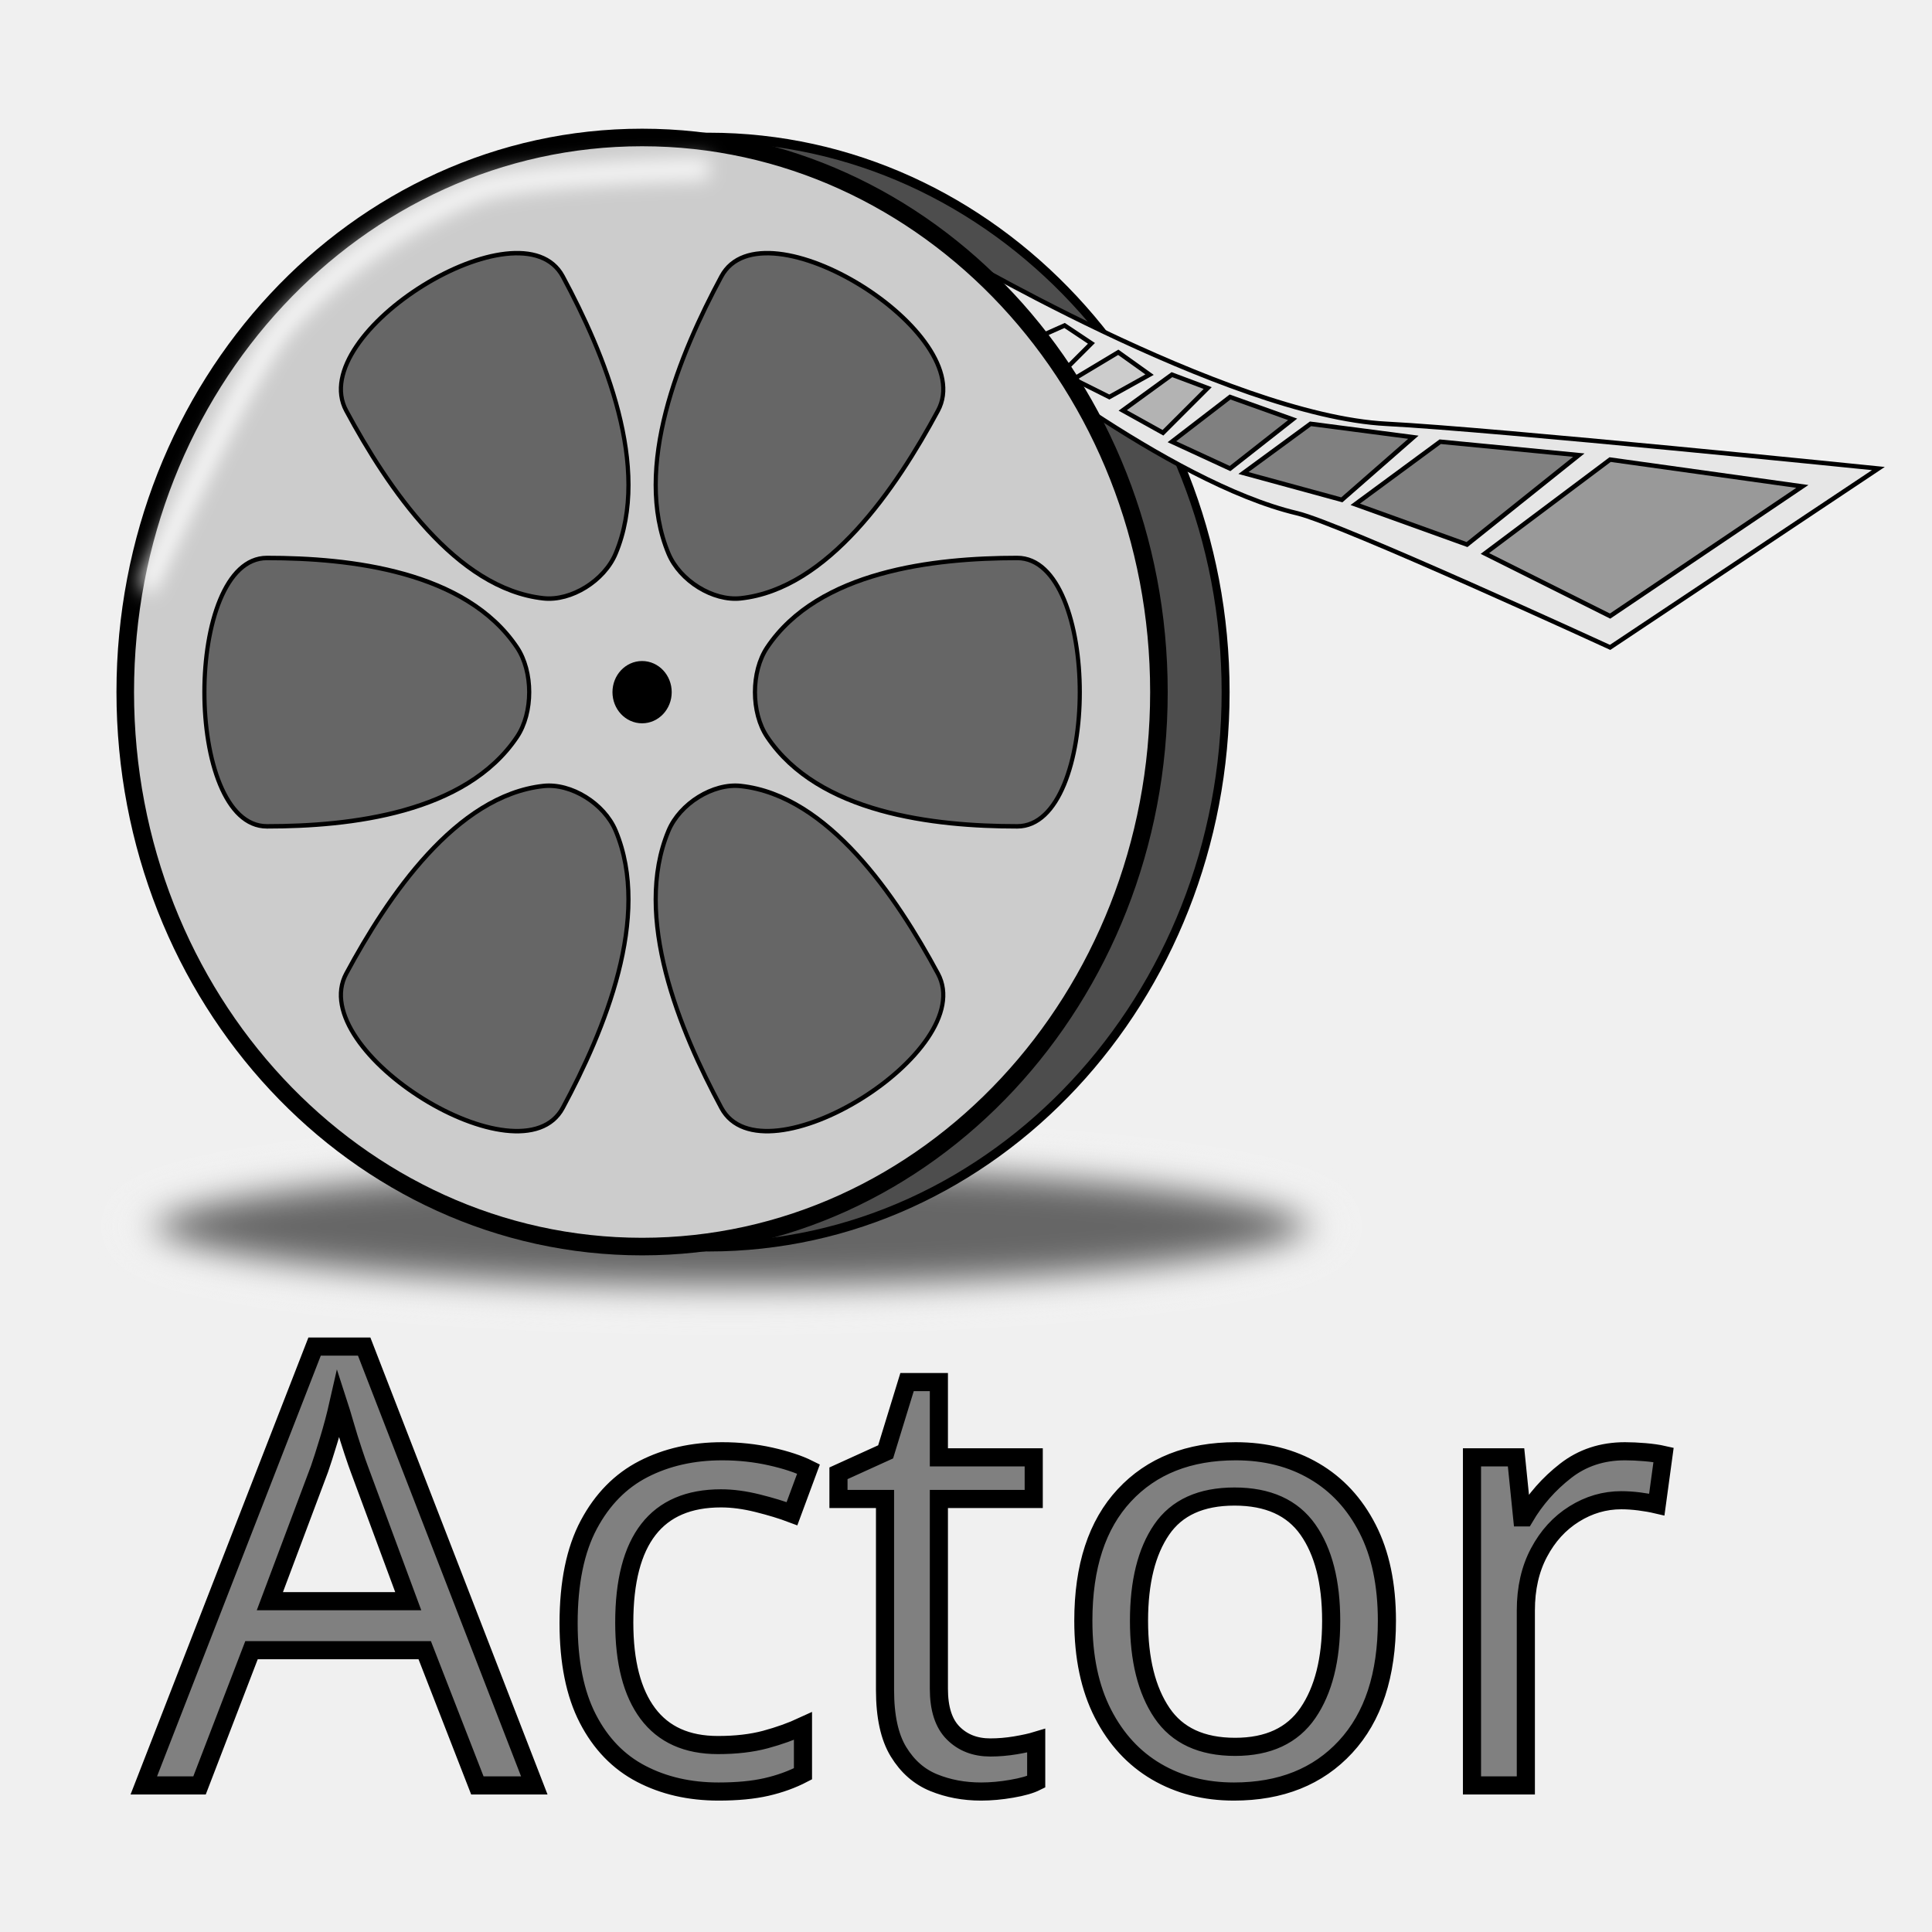
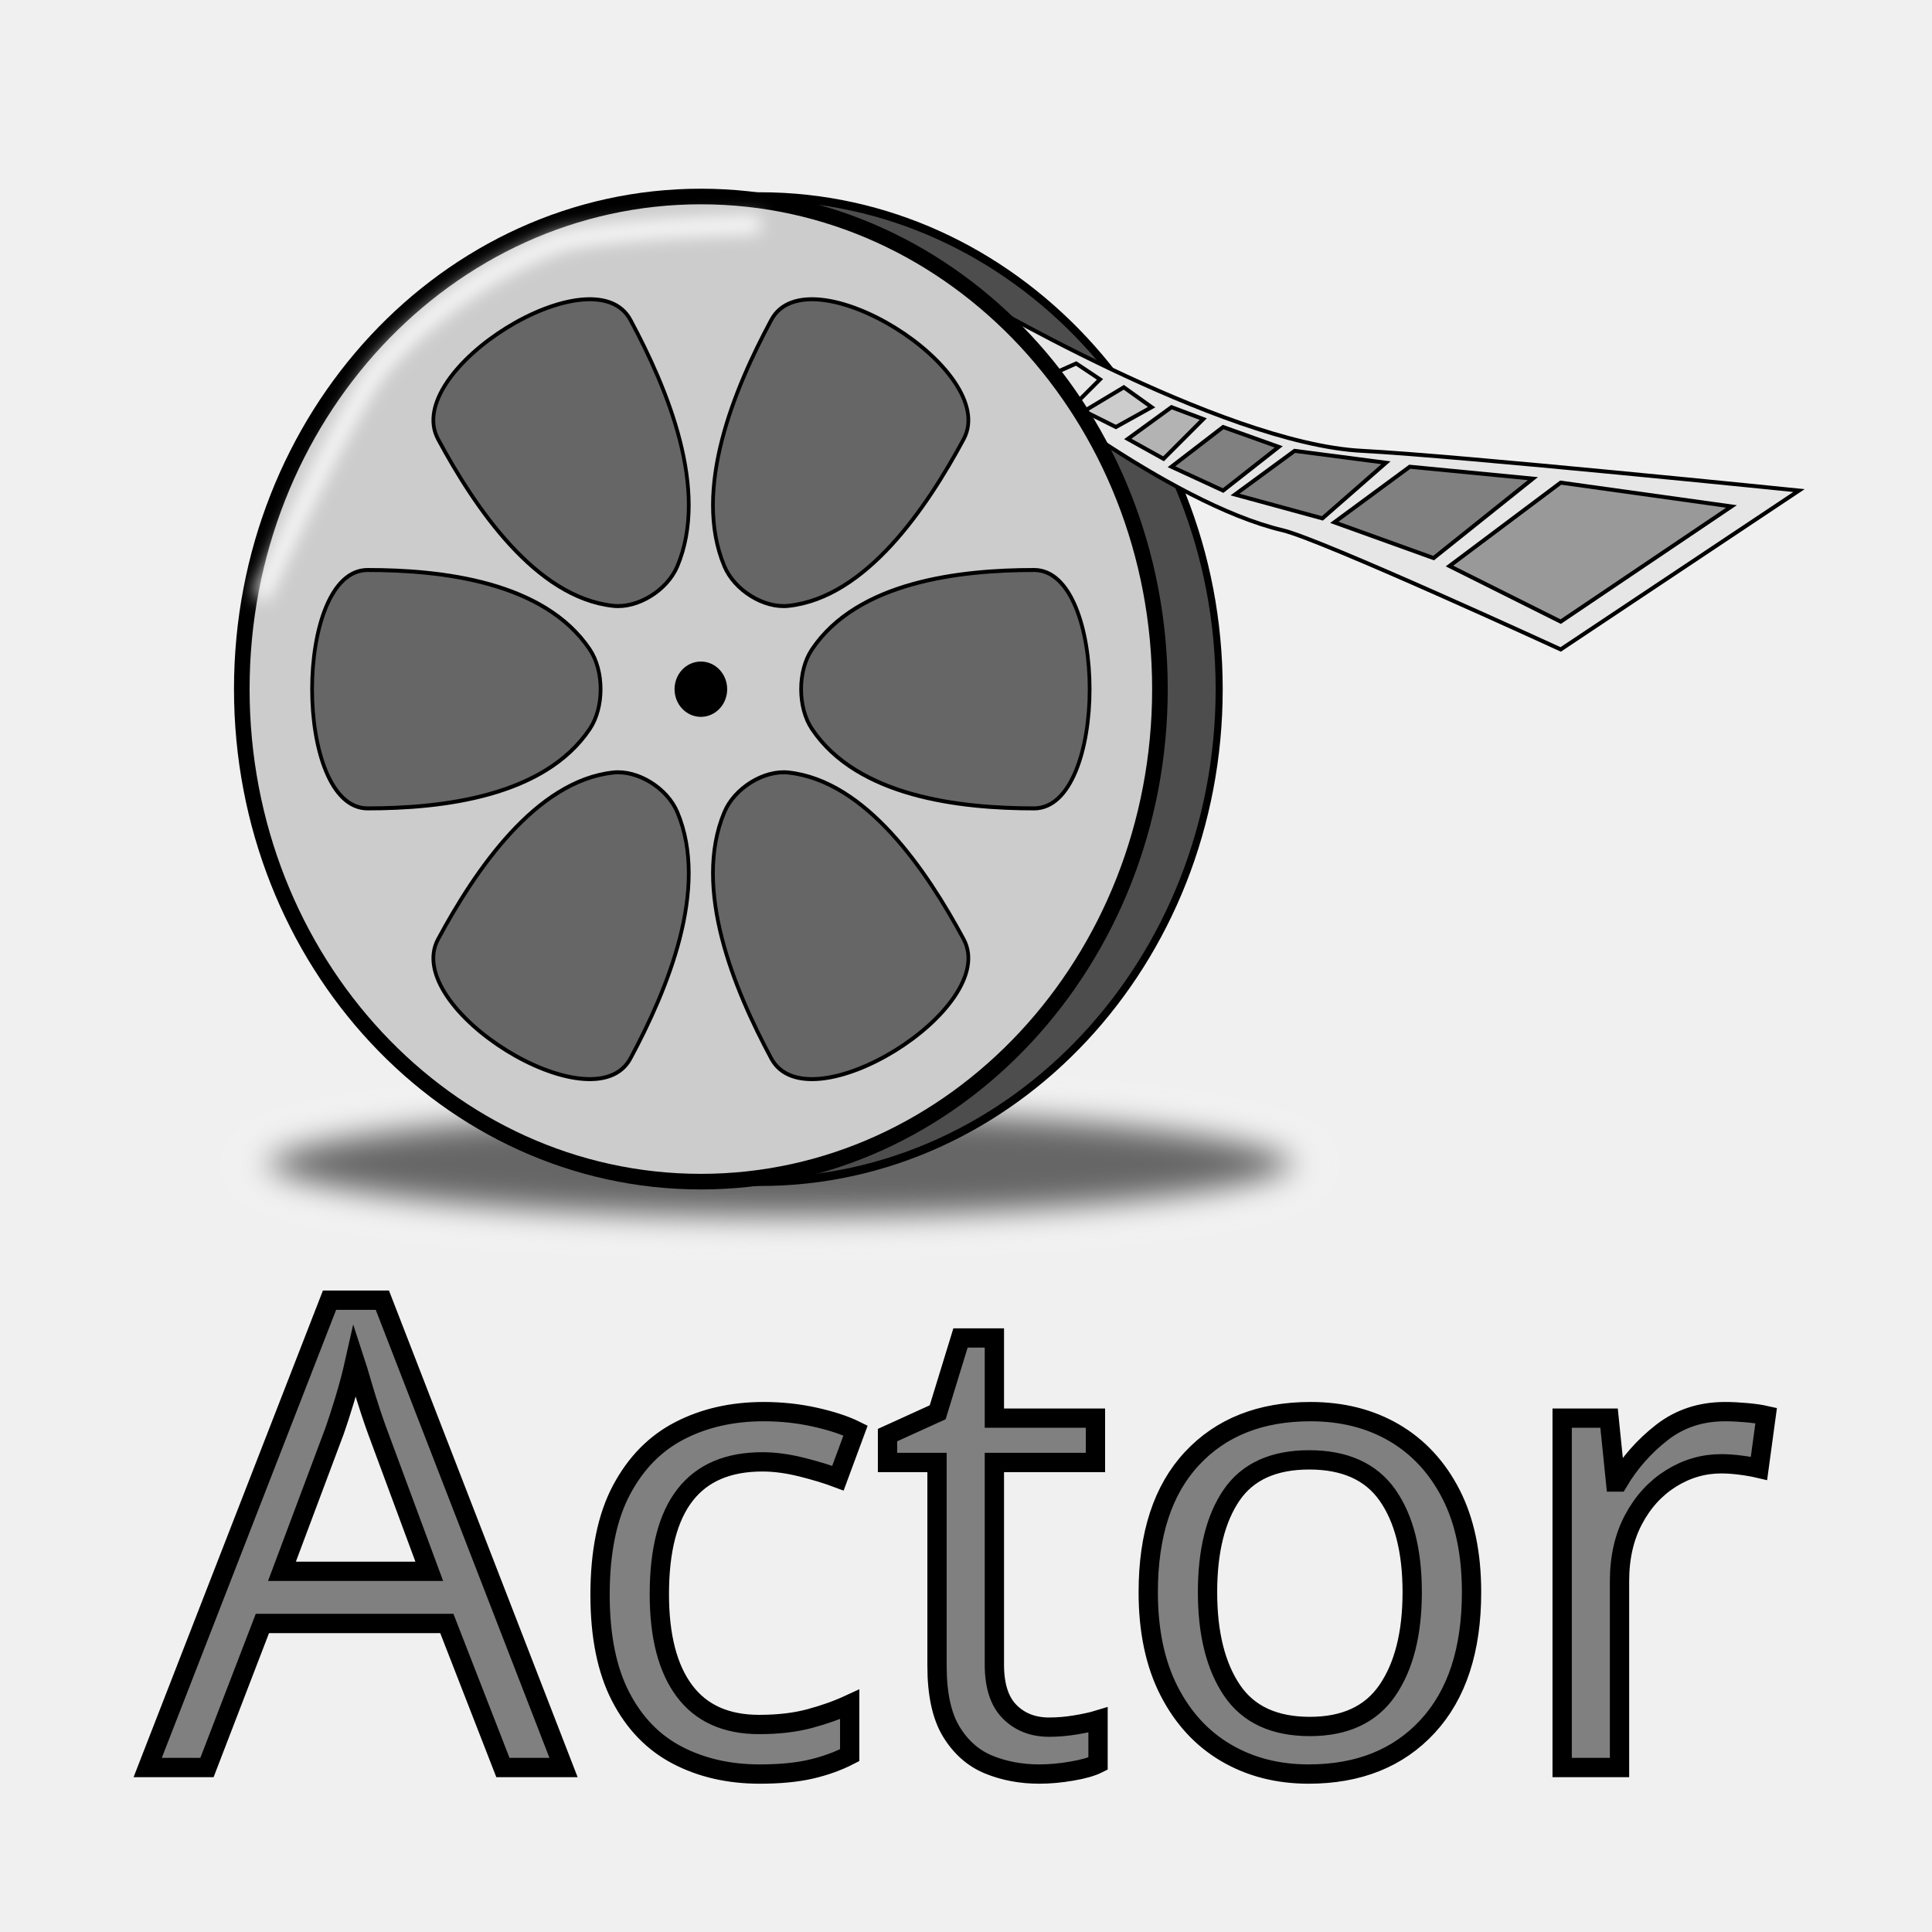
<svg xmlns="http://www.w3.org/2000/svg" id="svg2" viewBox="0 0 500 500" version="1.1" width="500" height="500">
  <defs id="defs4">
    <filter id="filter3865" color-interpolation-filters="sRGB" x="-0.052" y="-0.077" width="1.091" height="1.142">
      <feGaussianBlur id="feGaussianBlur3867" stdDeviation="2.188" />
    </filter>
    <filter id="filter3917" height="1.745" width="1.099" color-interpolation-filters="sRGB" y="-0.372" x="-0.049">
      <feGaussianBlur id="feGaussianBlur3919" stdDeviation="3.975" />
    </filter>
  </defs>
  <g id="layer1" transform="translate(-107.75,-327.36)">
-     <ellipse id="path3871" style="color:#000000;fill:#666666;stroke:#ffffff;stroke-width:4;stroke-linecap:round;stroke-linejoin:round;filter:url(#filter3917)" transform="matrix(1.306863,0,0,1.151565,103.643,363.1989)" cx="148" cy="244.5" rx="117" ry="15.5" />
-     <g id="g3009" style="fill:#4d4d4d" transform="matrix(1.078804,0,0,1.157593,21.48093,-17.15874)">
+     <ellipse id="path3871" style="color:#000000;fill:#666666;stroke:#ffffff;stroke-width:4;stroke-linecap:round;stroke-linejoin:round;filter:url(#filter3917)" transform="matrix(1.16081,0,0,1.022867,137.8846,378.4448)" cx="148" cy="244.5" rx="117" ry="15.5" />
+     <g id="g3009" style="fill:#4d4d4d" transform="matrix(0.9582383,0,0,1.028222,64.90489,40.59561)">
      <ellipse id="path2999" style="color:#000000;fill:#4d4d4d;stroke:#000000;stroke-width:2" transform="matrix(0.95374,0,0,1.0781,11.565,-40.738)" cx="250" cy="457.362" rx="130" ry="115" />
      <g id="g3001" style="fill:#4d4d4d">
        <path id="path2987" style="fill:#4d4d4d;stroke:#000000;stroke-width:1px" d="m 340,422.36 c 20,0 20,60 0,60 -20,0 -47.673,-2.897 -60,-20 -3.898,-5.408 -3.898,-14.592 0,-20 12.327,-17.102 40,-20 60,-20 z" />
        <path id="path2989" style="fill:#4d4d4d;stroke:#000000;stroke-width:1px" d="m 269.02,359.42 c 10,-17.32 61.962,12.68 51.962,30 -10,17.321 -26.346,39.837 -47.321,41.962 -6.633,0.672 -14.586,-3.92 -17.32,-10 -8.648,-19.227 2.679,-44.641 12.679,-61.962 z" />
        <path id="path2991" style="fill:#4d4d4d;stroke:#000000;stroke-width:1px" d="m 179.02,389.42 c -10,-17.32 41.962,-47.32 51.962,-30 10,17.321 21.327,42.735 12.679,61.962 -2.735,6.08 -10.688,10.672 -17.32,10 -20.975,-2.124 -37.321,-24.641 -47.321,-41.962 z" />
        <path id="path2993" style="fill:#4d4d4d;stroke:#000000;stroke-width:1px" d="m 160,482.36 c -20,0 -20,-60 0,-60 20,0 47.673,2.897 60,20 3.898,5.408 3.898,14.592 0,20 -12.327,17.102 -40,20 -60,20 z" />
        <path id="path2995" style="fill:#4d4d4d;stroke:#000000;stroke-width:1px" d="m 230.98,545.3 c -10,17.32 -61.962,-12.68 -51.962,-30 10,-17.321 26.346,-39.837 47.321,-41.962 6.633,-0.672 14.586,3.92 17.32,10 8.648,19.227 -2.679,44.641 -12.679,61.962 z" />
        <path id="path2997" d="m 320.98,515.3 c 10,17.32 -41.962,47.32 -51.962,30 -10,-17.321 -21.327,-42.735 -12.679,-61.962 2.735,-6.08 10.688,-10.672 17.32,-10 20.975,2.124 37.321,24.641 47.321,41.962 z" style="fill:#4d4d4d;stroke:#000000;stroke-width:1px" />
      </g>
    </g>
-     <g id="g3942" transform="matrix(1.15713,0,0,1.15713,-7.838433,-16.96474)">
+     <g id="g3942" transform="matrix(1.027811,0,0,1.027811,38.86223,40.76793)">
      <path id="path3039" d="m 310,352.36 c 0,0 64.146,38.166 100,40 24.235,1.24 110,10 110,10 l -60,40 c 0,0 -60.268,-27.702 -70,-30 -29.017,-6.85 -70,-40 -70,-40 z" style="fill:#e6e6e6;stroke:#000000;stroke-width:1px" />
      <path id="path3053" d="m 460,435.36 -28,-14 28,-21 43,6 z" style="fill:#999999;stroke:#000000;stroke-width:1px" />
      <path id="path3055" d="m 428,419.36 -25,-9 19,-14 31,3 z" style="fill:#808080;stroke:#000000;stroke-width:1px" />
      <path id="path3057" d="m 400,409.36 -22,-6 15,-11 23,3 z" style="fill:#808080;stroke:#000000;stroke-width:1px" />
      <path id="path3059" d="m 375,402.36 -13,-6 13,-10 14,5 z" style="fill:#808080;stroke:#000000;stroke-width:1px" />
      <path id="path3061" d="m 360,394.36 -9,-5 11,-8 8,3 z" style="fill:#b3b3b3;stroke:#000000;stroke-width:1px" />
      <path id="path3063" d="m 348,386.36 -8,-4 10,-6 7,5 z" style="fill:#cccccc;stroke:#000000;stroke-width:1px" />
      <path id="path3065" d="m 338,380.36 -9,-6 9,-4 6,4 z" style="fill:none;stroke:#000000;stroke-width:1px" />
    </g>
-     <ellipse id="path3021" style="color:#000000;fill:#cccccc;stroke:#000000;stroke-width:4.545" cx="273.922" cy="506.456" rx="133.757" ry="143.516" />
-     <g id="g3023" style="fill:#666666" transform="matrix(1.078804,0,0,1.157593,4.220023,-17.15874)">
+     <ellipse id="path3021" style="color:#000000;fill:#cccccc;stroke:#000000;stroke-width:4.037" cx="289.133" cy="505.692" rx="118.808" ry="127.477" />
+     <g id="g3023" style="fill:#666666" transform="matrix(0.9582383,0,0,1.028222,49.57305,40.59561)">
      <path id="path3025" style="fill:#666666;stroke:#000000;stroke-width:1px" d="m 340,422.36 c 20,0 20,60 0,60 -20,0 -47.673,-2.897 -60,-20 -3.898,-5.408 -3.898,-14.592 0,-20 12.327,-17.102 40,-20 60,-20 z" />
      <path id="path3027" style="fill:#666666;stroke:#000000;stroke-width:1px" d="m 269.02,359.42 c 10,-17.32 61.962,12.68 51.962,30 -10,17.321 -26.346,39.837 -47.321,41.962 -6.633,0.672 -14.586,-3.92 -17.32,-10 -8.648,-19.227 2.679,-44.641 12.679,-61.962 z" />
      <path id="path3029" style="fill:#666666;stroke:#000000;stroke-width:1px" d="m 179.02,389.42 c -10,-17.32 41.962,-47.32 51.962,-30 10,17.321 21.327,42.735 12.679,61.962 -2.735,6.08 -10.688,10.672 -17.32,10 -20.975,-2.124 -37.321,-24.641 -47.321,-41.962 z" />
      <path id="path3031" style="fill:#666666;stroke:#000000;stroke-width:1px" d="m 160,482.36 c -20,0 -20,-60 0,-60 20,0 47.673,2.897 60,20 3.898,5.408 3.898,14.592 0,20 -12.327,17.102 -40,20 -60,20 z" />
      <path id="path3033" style="fill:#666666;stroke:#000000;stroke-width:1px" d="m 230.98,545.3 c -10,17.32 -61.962,-12.68 -51.962,-30 10,-17.321 26.346,-39.837 47.321,-41.962 6.633,-0.672 14.586,3.92 17.32,10 8.648,19.227 -2.679,44.641 -12.679,61.962 z" />
      <path id="path3035" d="m 320.98,515.3 c 10,17.32 -41.962,47.32 -51.962,30 -10,-17.321 -21.327,-42.735 -12.679,-61.962 2.735,-6.08 10.688,-10.672 17.32,-10 20.975,2.124 37.321,24.641 47.321,41.962 z" style="fill:#666666;stroke:#000000;stroke-width:1px" />
    </g>
-     <ellipse id="path3037" style="color:#000000;fill:#000000;stroke:#000000;stroke-width:4.545;stroke-linecap:round;stroke-linejoin:round" cx="273.922" cy="506.492" rx="5.394" ry="5.788" />
-     <path id="path3079" style="fill:none;stroke:#ffffff;stroke-width:4;filter:url(#filter3865)" d="M 6,102 C 6,102 29.455,52.642 40,42 52.561,29.324 68.294,19.274 85,13 95.724,8.973 141,8 141,8" transform="matrix(1.078804,0,0,1.157593,139.0709,361.7872)" />
-     <text xml:space="preserve" style="font-size:158.4px;font-family:'Joti One';-inkscape-font-specification:'Joti One, Normal';fill:#808080;fill-opacity:1;fill-rule:evenodd;stroke:#000000;stroke-width:4.69;stroke-dasharray:none;stroke-opacity:1" x="144.966" y="789.433" id="text657">
-       <tspan id="tspan655" x="144.966" y="789.433" style="fill:#808080;fill-opacity:1;stroke:#000000;stroke-width:4.69;stroke-dasharray:none;stroke-opacity:1">Actor</tspan>
+     <ellipse id="path3037" style="color:#000000;fill:#000000;stroke:#000000;stroke-width:4.037;stroke-linecap:round;stroke-linejoin:round" cx="289.133" cy="505.724" rx="4.791" ry="5.141" />
+     <path id="path3079" style="fill:none;stroke:#ffffff;stroke-width:4;filter:url(#filter3865)" d="M 6,102 C 6,102 29.455,52.642 40,42 52.561,29.324 68.294,19.274 85,13 95.724,8.973 141,8 141,8" transform="matrix(0.9582383,0,0,1.028222,169.3531,377.1909)" />
+     <text xml:space="preserve" style="font-size:168.692px;font-family:'Joti One';-inkscape-font-specification:'Joti One, Normal';fill:#808080;fill-opacity:1;fill-rule:evenodd;stroke:#000000;stroke-width:4.995;stroke-dasharray:none;stroke-opacity:1" x="145.97" y="784.795" id="text657">
+       <tspan id="tspan655" x="145.97" y="784.795" style="fill:#808080;fill-opacity:1;stroke:#000000;stroke-width:4.995;stroke-dasharray:none;stroke-opacity:1">Actor</tspan>
    </text>
  </g>
</svg>
